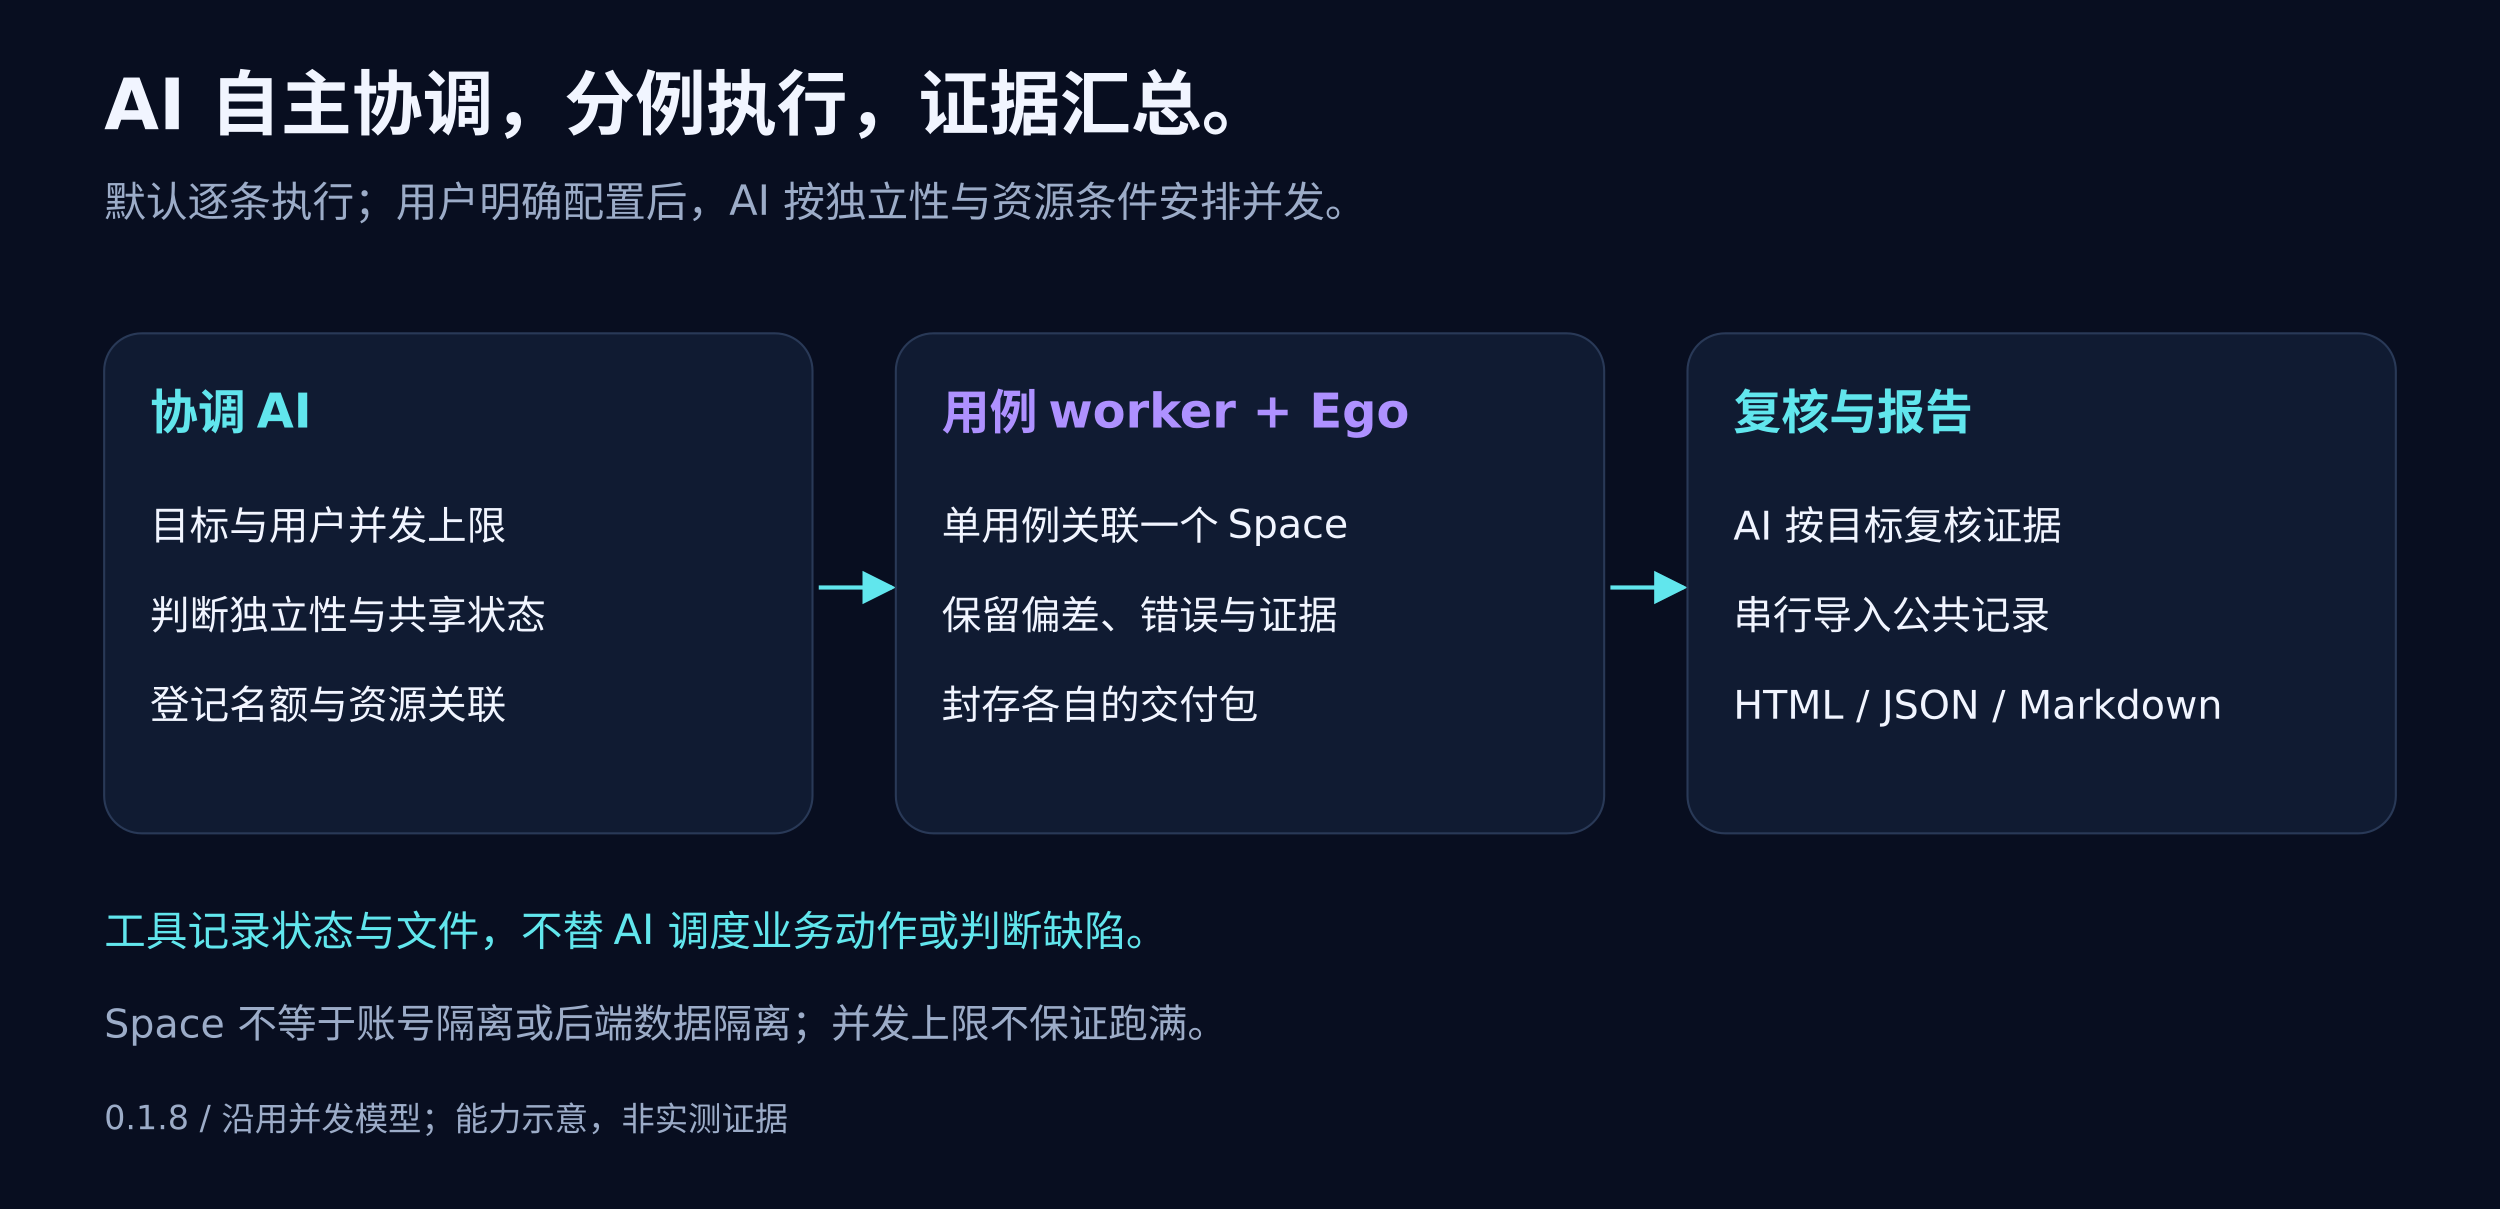
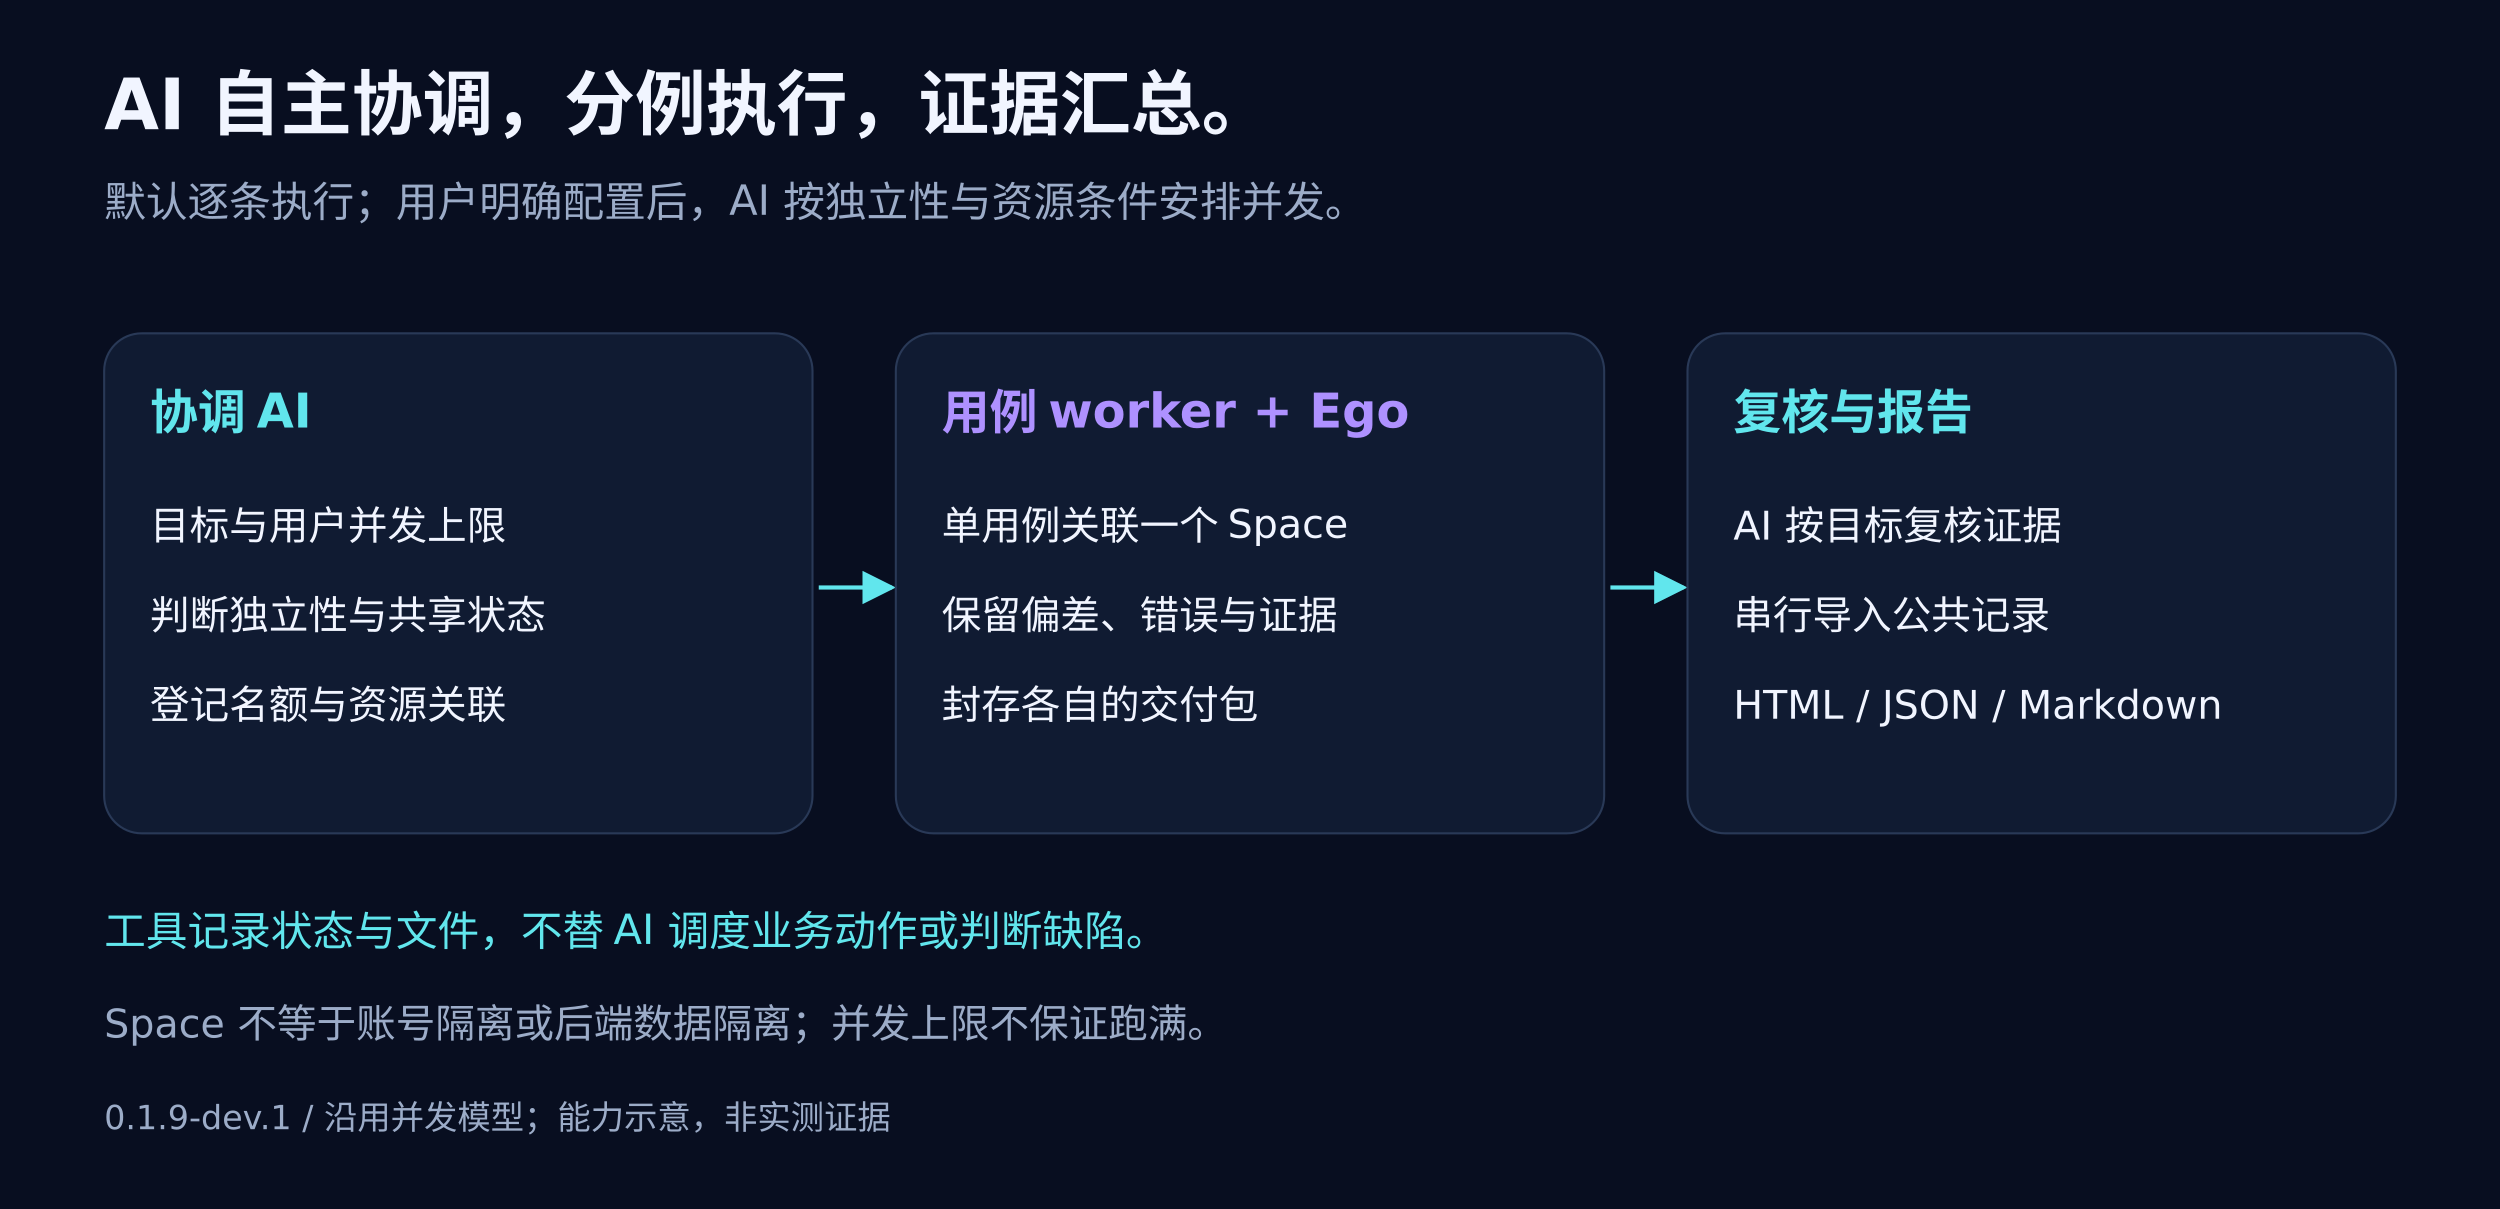
<svg xmlns="http://www.w3.org/2000/svg" width="1200" height="580" viewBox="0 0 1200 580" role="img" aria-label="可配置的并行测试">
  <defs>
    <linearGradient id="g">
      <stop stop-color="#61e6ed" />
      <stop offset="1" stop-color="#ae91ff" />
    </linearGradient>
    <marker id="arrow" markerWidth="8" markerHeight="8" refX="7" refY="4" orient="auto">
      <path d="M0,0 L8,4 L0,8" fill="#61e6ed" />
    </marker>
  </defs>
  <g font-family="DejaVu Sans, Noto Sans CJK SC, sans-serif">
    <rect x="0" y="0" width="1200" height="580" rx="0" fill="#080e20" stroke="#080e20" />
    <path d="M0,2 H1200" stroke="url(#g)" stroke-width="4" />
    <text x="50" y="62" font-size="34" fill="#f1f5ff" font-weight="700">AI 自主协调，分例执行，证据汇总。</text>
    <text x="50" y="104" font-size="20" fill="#9cacc8" font-weight="400">默认逐条执行；用户明确配置后，AI 按独立性与资源条件安排并发。</text>
    <rect x="50" y="160" width="340" height="240" rx="18" fill="#101b32" stroke="#293957" />
    <text x="72" y="206" font-size="23" fill="#61e6ed" font-weight="700">协调 AI</text>
    <text x="72" y="259" font-size="19" fill="#f1f5ff" font-weight="400">目标与用户并发上限</text>
    <text x="72" y="302" font-size="19" fill="#f1f5ff" font-weight="400">判断独立性与共享状态</text>
    <text x="72" y="345" font-size="19" fill="#f1f5ff" font-weight="400">登记名额与资源关联</text>
    <path d="M393,282 L428,282" stroke="#61e6ed" stroke-width="2" fill="none" marker-end="url(#arrow)" />
    <rect x="430" y="160" width="340" height="240" rx="18" fill="#101b32" stroke="#293957" />
    <text x="452" y="206" font-size="23" fill="#ae91ff" font-weight="700">用例 worker + Ego</text>
    <text x="452" y="259" font-size="19" fill="#f1f5ff" font-weight="400">单用例关联一个 Space</text>
    <text x="452" y="302" font-size="19" fill="#f1f5ff" font-weight="400">保留偏差、错误与证据</text>
    <text x="452" y="345" font-size="19" fill="#f1f5ff" font-weight="400">封存各自的交付包</text>
    <path d="M773,282 L808,282" stroke="#61e6ed" stroke-width="2" fill="none" marker-end="url(#arrow)" />
    <rect x="810" y="160" width="340" height="240" rx="18" fill="#101b32" stroke="#293957" />
    <text x="832" y="206" font-size="23" fill="#61e6ed" font-weight="700">复核与报告</text>
    <text x="832" y="259" font-size="19" fill="#f1f5ff" font-weight="400">AI 按目标复核证据</text>
    <text x="832" y="302" font-size="19" fill="#f1f5ff" font-weight="400">串行导入公共记录</text>
    <text x="832" y="345" font-size="19" fill="#f1f5ff" font-weight="400">HTML / JSON / Markdown</text>
    <text x="50" y="454" font-size="20" fill="#61e6ed" font-weight="400">工具记录状态与文件，不替 AI 调度业务动作或判断缺陷。</text>
    <text x="50" y="498" font-size="19" fill="#9cacc8" font-weight="400">Space 不等于账号隔离或后端数据隔离；并发上限不保证跑满。</text>
-     <text x="50" y="542" font-size="16" fill="#9cacc8" font-weight="400">0.1.8  /  沿用并发模型；能力示意，非实测证据</text>
+     <text x="50" y="542" font-size="16" fill="#9cacc8" font-weight="400">0.1.9-dev.1  /  沿用并发模型；能力示意，非实测证据</text>
  </g>
</svg>
